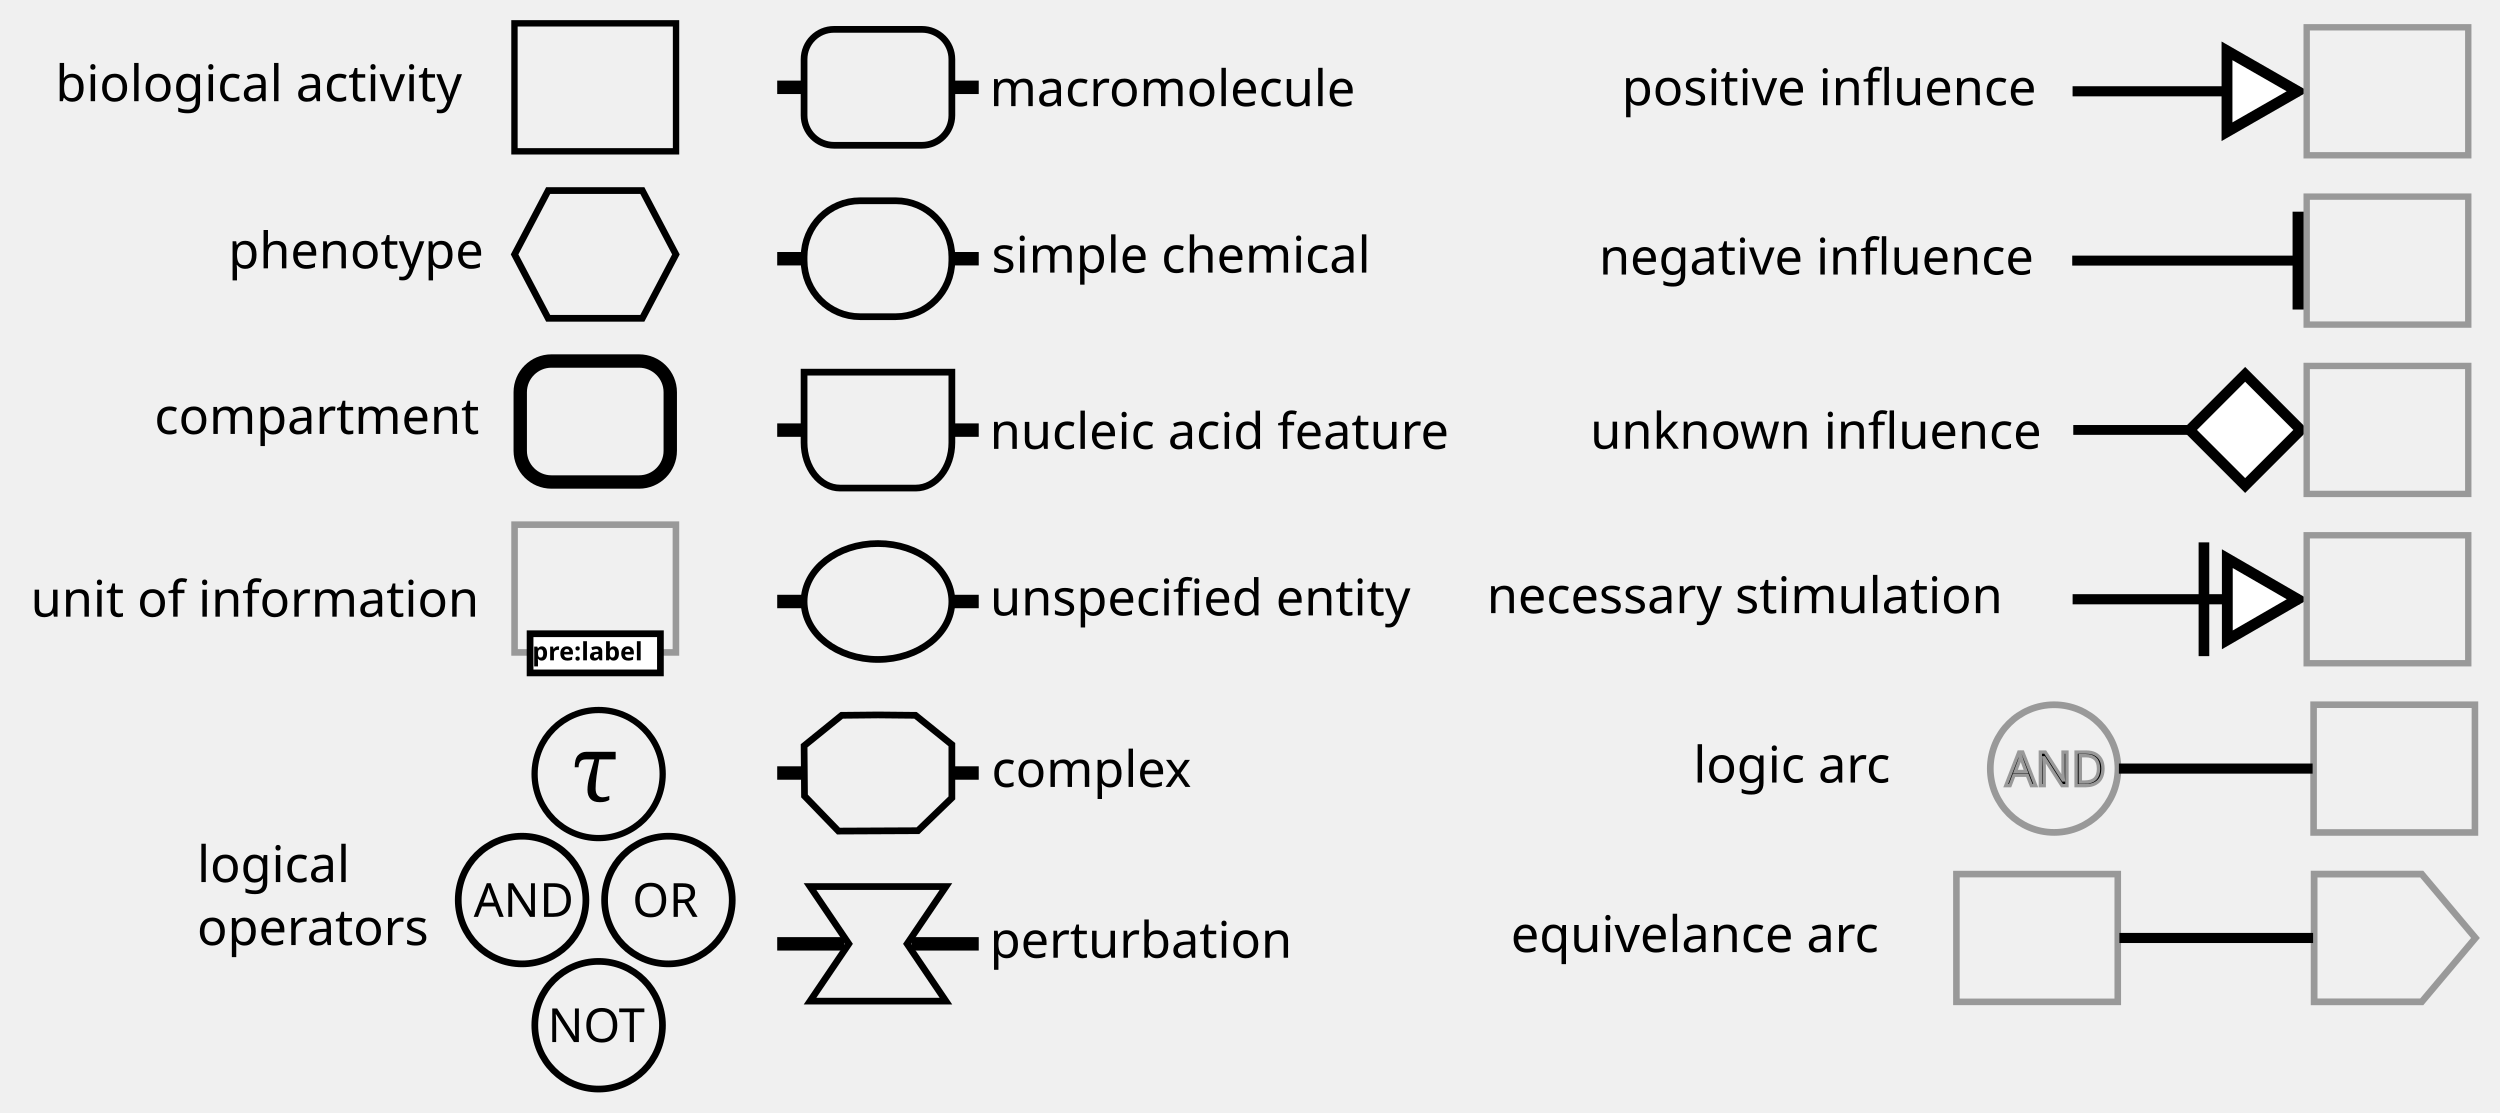
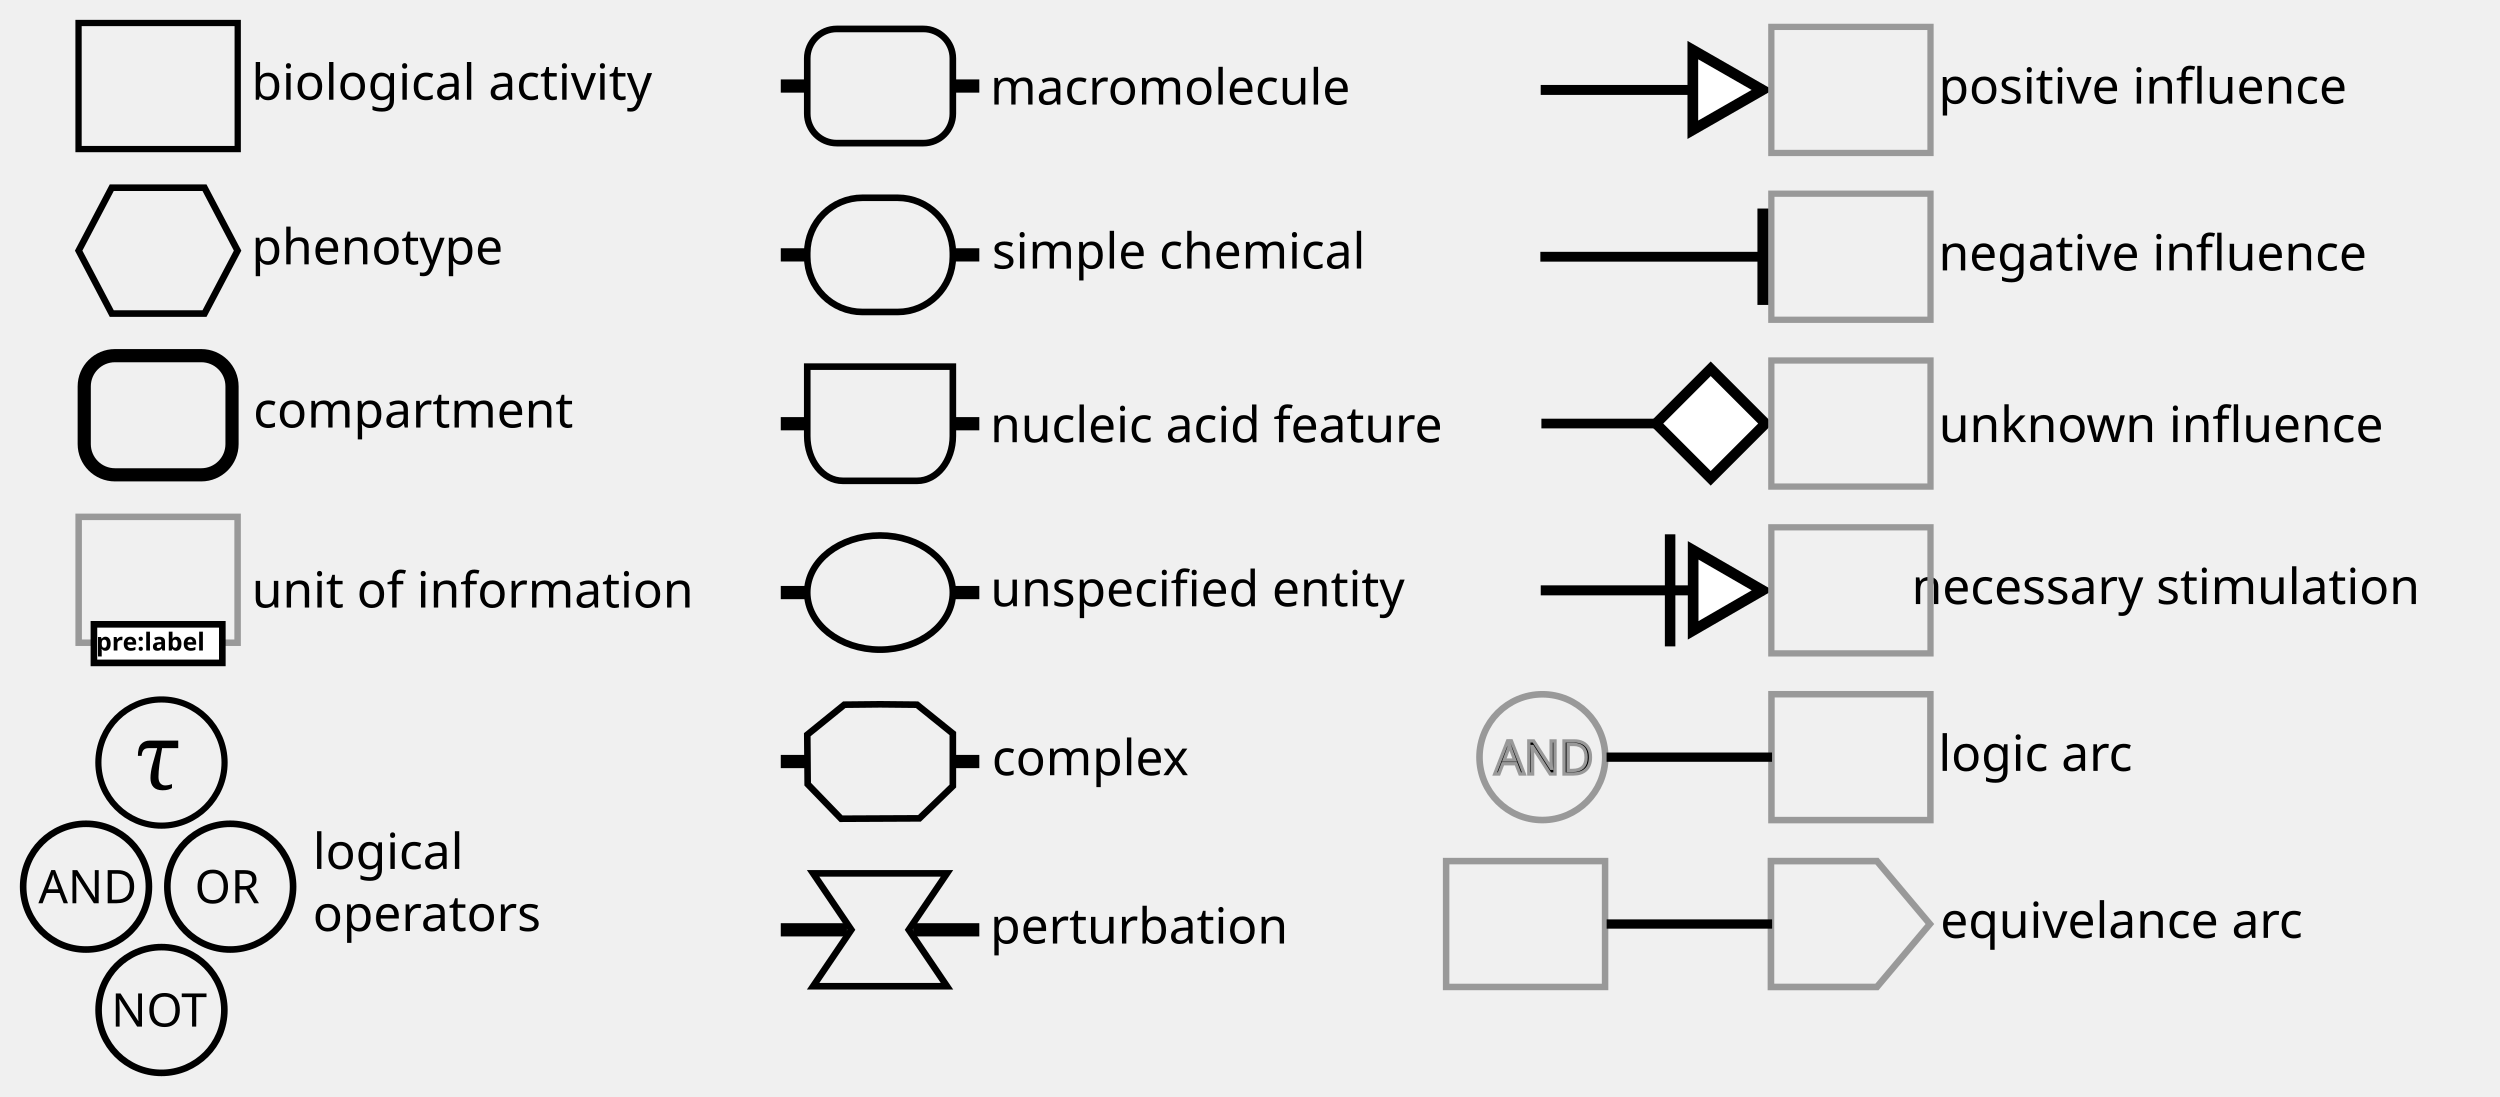
- <svg xmlns="http://www.w3.org/2000/svg" width="744.302" height="331.237" id="svg2" version="1.1">
+ <svg xmlns="http://www.w3.org/2000/svg" width="755.533" height="331.237" id="svg2" version="1.1">
  <defs id="defs4">
    <marker orient="auto" refY="0" refX="0" id="DotL" style="overflow:visible">
      <path id="path4034" d="m -2.5,-1 c 0,2.76 -2.24,5 -5,5 -2.76,0 -5,-2.24 -5,-5 0,-2.76 2.24,-5 5,-5 2.76,0 5,2.24 5,5 z" style="fill-rule:evenodd;stroke:#000000;stroke-width:1pt" transform="matrix(0.8,0,0,0.8,5.92,0.8)" />
    </marker>
    <marker orient="auto" refY="0" refX="0" id="Arrow1Sstart" style="overflow:visible">
      <path id="path3985" d="M 0,0 5,-5 -12.5,0 5,5 0,0 Z" style="fill-rule:evenodd;stroke:#000000;stroke-width:1pt" transform="matrix(0.2,0,0,0.2,1.2,0)" />
    </marker>
    <marker orient="auto" refY="0" refX="0" id="EmptyTriangleOutL" style="overflow:visible">
      <path id="path4133" d="m 5.77,0 -8.65,5 0,-10 8.65,5 z" style="fill:#ffffff;fill-rule:evenodd;stroke:#000000;stroke-width:1pt" transform="matrix(0.8,0,0,0.8,-4.8,0)" />
    </marker>
    <marker orient="auto" refY="0" refX="0" id="TriangleOutL" style="overflow:visible">
      <path id="path4115" d="m 5.77,0 -8.65,5 0,-10 8.65,5 z" style="fill-rule:evenodd;stroke:#000000;stroke-width:1pt" transform="scale(0.8,0.8)" />
    </marker>
    <marker orient="auto" refY="0" refX="0" id="EmptyDiamondL" style="overflow:visible">
      <path id="path4079" d="M 0,-7.071 -7.071,0 0,7.071 7.071,0 0,-7.071 Z" style="fill:#ffffff;fill-rule:evenodd;stroke:#000000;stroke-width:1pt" transform="scale(0.8,0.8)" />
    </marker>
    <marker orient="auto" refY="0" refX="0" id="EmptyDiamondL-1" style="overflow:visible">
      <path id="path4079-7" d="M 0,-7.071 -7.071,0 0,7.071 7.071,0 0,-7.071 Z" style="fill:#ffffff;fill-rule:evenodd;stroke:#000000;stroke-width:1pt" transform="scale(0.8,0.8)" />
    </marker>
    <marker orient="auto" refY="0" refX="0" id="EmptyDiamondL-0" style="overflow:visible">
      <path id="path4079-6" d="M 0,-7.071 -7.071,0 0,7.071 7.071,0 0,-7.071 Z" style="fill:#ffffff;fill-rule:evenodd;stroke:#000000;stroke-width:1pt" transform="scale(0.8,0.8)" />
    </marker>
    <marker orient="auto" refY="0" refX="0" id="TriangleOutL-8" style="overflow:visible">
      <path id="path4115-9" d="m 5.77,0 -8.65,5 0,-10 8.65,5 z" style="fill-rule:evenodd;stroke:#000000;stroke-width:1pt" transform="scale(0.8,0.8)" />
    </marker>
    <marker orient="auto" refY="0" refX="0" id="EmptyTriangleOutL-4" style="overflow:visible">
      <path id="path4133-1" d="m 5.77,0 -8.65,5 0,-10 8.65,5 z" style="fill:#ffffff;fill-rule:evenodd;stroke:#000000;stroke-width:1pt" transform="matrix(0.8,0,0,0.8,-4.8,0)" />
    </marker>
    <marker orient="auto" refY="0" refX="0" id="EmptyTriangleOutL-2" style="overflow:visible">
      <path id="path4133-7" d="m 5.77,0 -8.65,5 0,-10 8.65,5 z" style="fill:#ffffff;fill-rule:evenodd;stroke:#000000;stroke-width:1pt" transform="matrix(0.8,0,0,0.8,-4.8,0)" />
    </marker>
    <marker orient="auto" refY="0" refX="0" id="TriangleOutL-1" style="overflow:visible">
      <path id="path4115-2" d="m 5.77,0 -8.65,5 0,-10 8.65,5 z" style="fill-rule:evenodd;stroke:#000000;stroke-width:1pt" transform="scale(0.8,0.8)" />
    </marker>
    <marker orient="auto" refY="0" refX="0" id="EmptyTriangleOutL-8" style="overflow:visible">
      <path id="path4133-4" d="m 5.77,0 -8.65,5 0,-10 8.65,5 z" style="fill:#ffffff;fill-rule:evenodd;stroke:#000000;stroke-width:1pt" transform="matrix(0.8,0,0,0.8,-4.8,0)" />
    </marker>
    <marker orient="auto" refY="0" refX="0" id="EmptyDiamondL-2" style="overflow:visible">
      <path id="path4079-64" d="M 0,-7.071 -7.071,0 0,7.071 7.071,0 0,-7.071 Z" style="fill:#ffffff;fill-rule:evenodd;stroke:#000000;stroke-width:1pt" transform="scale(0.8,0.8)" />
    </marker>
    <marker orient="auto" refY="0" refX="0" id="marker4217" style="overflow:visible">
      <path id="path4219" d="m 5.77,0 -8.65,5 0,-10 8.65,5 z" style="fill:#ffffff;fill-rule:evenodd;stroke:#000000;stroke-width:1pt" transform="matrix(0.8,0,0,0.8,-4.8,0)" />
    </marker>
    <marker orient="auto" refY="0" refX="0" id="EmptyTriangleOutL-8-5" style="overflow:visible">
      <path id="path4133-4-6" d="m 5.77,0 -8.65,5 0,-10 8.65,5 z" style="fill:#ffffff;fill-rule:evenodd;stroke:#000000;stroke-width:1pt" transform="matrix(0.8,0,0,0.8,-4.8,0)" />
    </marker>
    <marker orient="auto" refY="0" refX="0" id="EmptyDiamondL-2-9" style="overflow:visible">
      <path id="path4079-64-8" d="M 0,-7.071 -7.071,0 0,7.071 7.071,0 0,-7.071 Z" style="fill:#ffffff;fill-rule:evenodd;stroke:#000000;stroke-width:1pt" transform="scale(0.8,0.8)" />
    </marker>
  </defs>
-   <g id="layer1" transform="translate(16.91734,-115.144)">
+   <g id="layer1" transform="translate(21.4888,-115.144)">
    <text xml:space="preserve" style="font-style:normal;font-weight:normal;font-size:12.5px;line-height:125%;font-family:sans-serif;letter-spacing:0px;word-spacing:0px;fill:#000000;fill-opacity:1;stroke:none;stroke-width:1px;stroke-linecap:butt;stroke-linejoin:miter;stroke-opacity:1" x="281.429" y="336.648" id="text5854">
      <tspan id="tspan5856" x="281.429" y="336.648" />
    </text>
    <text xml:space="preserve" style="font-style:normal;font-weight:normal;font-size:15px;line-height:125%;font-family:sans-serif;letter-spacing:0px;word-spacing:0px;fill:#000000;fill-opacity:1;stroke:none;stroke-width:1px;stroke-linecap:butt;stroke-linejoin:miter;stroke-opacity:1" x="187.143" y="363.076" id="text6007">
      <tspan id="tspan6009" x="187.143" y="363.076" />
    </text>
-     <rect style="fill:none;stroke:#000000;stroke-width:3.982;stroke-miterlimit:4;stroke-dasharray:none;stroke-dashoffset:0;stroke-opacity:1" id="rect2985-31" width="44.665" height="36.018" x="137.968" y="222.627" ry="9.295" />
-     <text xml:space="preserve" style="font-style:normal;font-weight:normal;font-size:15px;line-height:125%;font-family:sans-serif;letter-spacing:0px;word-spacing:0px;fill:#000000;fill-opacity:1;stroke:none;stroke-width:1px;stroke-linecap:butt;stroke-linejoin:miter;stroke-opacity:1" x="29.051" y="244.342" id="text6011">
-       <tspan id="tspan6013" x="29.051" y="244.342">compartment</tspan>
-       <tspan x="29.051" y="263.092" id="tspan6015" />
-       <tspan x="29.051" y="281.842" id="tspan6037" />
-     </text>
-     <path style="fill:none;stroke:#000000;stroke-width:2;stroke-miterlimit:4;stroke-dashoffset:0;stroke-opacity:1" d="m 146.285,171.874 28.031,0 10,19.015 -10,19.015 -28.031,0 -10,-19.015 z" id="rect2985-3" />
-     <text xml:space="preserve" style="font-style:normal;font-weight:normal;font-size:15px;line-height:125%;font-family:sans-serif;letter-spacing:0px;word-spacing:0px;fill:#000000;fill-opacity:1;stroke:none;stroke-width:1px;stroke-linecap:butt;stroke-linejoin:miter;stroke-opacity:1" x="51.046" y="195.028" id="text6373">
-       <tspan id="tspan6375" x="51.046" y="195.028">phenotype</tspan>
-       <tspan x="51.046" y="213.778" id="tspan6377" />
-       <tspan x="51.046" y="232.528" id="tspan6395" />
-     </text>
-     <g id="g4487">
+     <rect style="fill:none;stroke:#000000;stroke-width:3.982;stroke-miterlimit:4;stroke-dasharray:none;stroke-dashoffset:0;stroke-opacity:1" id="rect2985-31" width="44.665" height="36.018" x="3.968" y="222.627" ry="9.295" />
+     <text xml:space="preserve" style="font-style:normal;font-weight:normal;font-size:15px;line-height:125%;font-family:sans-serif;letter-spacing:0px;word-spacing:0px;fill:#000000;fill-opacity:1;stroke:none;stroke-width:1px;stroke-linecap:butt;stroke-linejoin:miter;stroke-opacity:1" x="55.051" y="244.342" id="text6011">
+       <tspan id="tspan6013" x="55.051" y="244.342">compartment</tspan>
+       <tspan x="55.051" y="263.092" id="tspan6015" />
+       <tspan x="55.051" y="281.842" id="tspan6037" />
+     </text>
+     <path style="fill:none;stroke:#000000;stroke-width:2;stroke-miterlimit:4;stroke-dashoffset:0;stroke-opacity:1" d="m 12.285,171.874 28.031,0 10,19.015 -10,19.015 -28.031,0 -10,-19.015 z" id="rect2985-3" />
+     <text xml:space="preserve" style="font-style:normal;font-weight:normal;font-size:15px;line-height:125%;font-family:sans-serif;letter-spacing:0px;word-spacing:0px;fill:#000000;fill-opacity:1;stroke:none;stroke-width:1px;stroke-linecap:butt;stroke-linejoin:miter;stroke-opacity:1" x="54.517" y="195.028" id="text6373">
+       <tspan id="tspan6375" x="54.517" y="195.028">phenotype</tspan>
+       <tspan x="54.517" y="213.778" id="tspan6377" />
+       <tspan x="54.517" y="232.528" id="tspan6395" />
+     </text>
+     <g id="g4487" transform="translate(-134,0)">
      <rect ry="0" y="271.346" x="136.28" height="38.039" width="48.039" id="rect2985-06" style="fill:none;stroke:#999999;stroke-width:1.961;stroke-miterlimit:4;stroke-dasharray:none;stroke-dashoffset:0;stroke-opacity:1" />
      <rect ry="0" y="303.82" x="140.897" height="11.663" width="38.805" id="rect5852" style="fill:#ffffff;stroke:#000000;stroke-width:2;stroke-miterlimit:4;stroke-dasharray:none" />
    </g>
-     <text xml:space="preserve" style="font-style:normal;font-weight:normal;font-size:15px;line-height:125%;font-family:sans-serif;letter-spacing:0px;word-spacing:0px;fill:#000000;fill-opacity:1;stroke:none;stroke-width:1px;stroke-linecap:butt;stroke-linejoin:miter;stroke-opacity:1" x="141.549" y="311.746" id="text5858">
-       <tspan id="tspan5860" x="141.549" y="311.746" style="font-style:normal;font-variant:normal;font-weight:bold;font-stretch:normal;font-size:7.5px;font-family:sans-serif;-inkscape-font-specification:'sans-serif Bold'">pre:label</tspan>
-     </text>
-     <text xml:space="preserve" style="font-style:normal;font-weight:normal;font-size:15px;line-height:125%;font-family:sans-serif;letter-spacing:0px;word-spacing:0px;fill:#000000;fill-opacity:1;stroke:none;stroke-width:1px;stroke-linecap:butt;stroke-linejoin:miter;stroke-opacity:1" x="-7.789" y="298.737" id="text6535">
-       <tspan id="tspan6537" x="-7.789" y="298.737">unit of information</tspan>
-       <tspan x="-7.789" y="317.487" id="tspan6539" />
-       <tspan x="-7.789" y="336.237" id="tspan6541" />
-     </text>
-     <g id="g4814" transform="translate(512.2895,-157.7817)">
-       <rect ry="0" y="533.159" x="53.258" height="38.039" width="48.039" id="rect2985-88" style="fill:none;stroke:#999999;stroke-width:1.961;stroke-miterlimit:4;stroke-dasharray:none;stroke-dashoffset:0;stroke-opacity:1" />
-       <path id="rect2985-87-9" d="m 159.757,533.164 32.031,0 16,19.015 -16,19.015 -32.031,0 z" style="fill:none;stroke:#999999;stroke-width:2;stroke-miterlimit:4;stroke-dashoffset:0;stroke-opacity:1" />
-       <path id="path3787-4-17" d="m 101.775,552.179 57.675,0" style="fill:none;stroke:#000000;stroke-width:3.01;stroke-linecap:butt;stroke-linejoin:miter;stroke-miterlimit:4;stroke-dasharray:none;stroke-opacity:1;marker-start:none;marker-end:none" />
-       <text id="text4425" y="556.368" x="-79.392" style="font-style:normal;font-weight:normal;font-size:15px;line-height:125%;font-family:sans-serif;letter-spacing:0px;word-spacing:0px;fill:#000000;fill-opacity:1;stroke:none;stroke-width:1px;stroke-linecap:butt;stroke-linejoin:miter;stroke-opacity:1" xml:space="preserve">
-         <tspan y="556.368" x="-79.392" id="tspan4427">equivelance arc</tspan>
-       </text>
-     </g>
-     <g id="g4805" transform="translate(523.259,-150.6322)">
-       <ellipse id="path3815-1-6" style="fill:none;stroke:#999999;stroke-width:2;stroke-miterlimit:4;stroke-dasharray:none;stroke-dashoffset:0;stroke-opacity:1" cx="71.379" cy="494.6" rx="19.003" ry="19.003" />
-       <text id="text3817-6-8" y="499.69" x="56.973" style="font-style:normal;font-weight:normal;font-size:14px;line-height:125%;font-family:Sans;letter-spacing:0px;word-spacing:0px;fill:#000000;fill-opacity:1;stroke:#999999" xml:space="preserve">
-         <tspan y="499.69" x="56.973" id="tspan3819-3-6">AND</tspan>
-       </text>
-       <rect ry="0" y="475.581" x="148.626" height="38.039" width="48.039" id="rect2985-1" style="fill:none;stroke:#999999;stroke-width:1.961;stroke-miterlimit:4;stroke-dasharray:none;stroke-dashoffset:0;stroke-opacity:1" />
-       <path id="path3787-4-1" d="m 90.663,494.6 57.675,0" style="fill:none;stroke:#000000;stroke-width:3.01;stroke-linecap:butt;stroke-linejoin:miter;stroke-miterlimit:4;stroke-dasharray:none;stroke-opacity:1;marker-start:none;marker-end:none" />
-       <text id="text4429" y="498.749" x="-36.041" style="font-style:normal;font-weight:normal;font-size:15px;line-height:125%;font-family:sans-serif;letter-spacing:0px;word-spacing:0px;fill:#000000;fill-opacity:1;stroke:none;stroke-width:1px;stroke-linecap:butt;stroke-linejoin:miter;stroke-opacity:1" xml:space="preserve">
-         <tspan y="498.749" x="-36.041" id="tspan4431">logic arc</tspan>
-       </text>
-     </g>
+     <text xml:space="preserve" style="font-style:normal;font-weight:normal;font-size:15px;line-height:125%;font-family:sans-serif;letter-spacing:0px;word-spacing:0px;fill:#000000;fill-opacity:1;stroke:none;stroke-width:1px;stroke-linecap:butt;stroke-linejoin:miter;stroke-opacity:1" x="7.55" y="311.746" id="text5858">
+       <tspan id="tspan5860" x="7.55" y="311.746" style="font-style:normal;font-variant:normal;font-weight:bold;font-stretch:normal;font-size:7.5px;font-family:sans-serif;-inkscape-font-specification:'sans-serif Bold'">pre:label</tspan>
+     </text>
+     <text xml:space="preserve" style="font-style:normal;font-weight:normal;font-size:15px;line-height:125%;font-family:sans-serif;letter-spacing:0px;word-spacing:0px;fill:#000000;fill-opacity:1;stroke:none;stroke-width:1px;stroke-linecap:butt;stroke-linejoin:miter;stroke-opacity:1" x="54.605" y="298.737" id="text6535">
+       <tspan id="tspan6537" x="54.605" y="298.737">unit of information</tspan>
+       <tspan x="54.605" y="317.487" id="tspan6539" />
+       <tspan x="54.605" y="336.237" id="tspan6541" />
+     </text>
+     <rect style="fill:none;stroke:#999999;stroke-width:1.961;stroke-miterlimit:4;stroke-dasharray:none;stroke-dashoffset:0;stroke-opacity:1" id="rect2985-88" width="48.039" height="38.039" x="415.548" y="375.378" ry="0" />
+     <path style="fill:none;stroke:#999999;stroke-width:2;stroke-miterlimit:4;stroke-dashoffset:0;stroke-opacity:1" d="m 513.715,375.382 32.031,0 16,19.015 -16,19.015 -32.031,0 z" id="rect2985-87-9" />
+     <path style="fill:none;stroke:#000000;stroke-width:2.803;stroke-linecap:butt;stroke-linejoin:miter;stroke-miterlimit:4;stroke-dasharray:none;stroke-opacity:1;marker-start:none;marker-end:none" d="m 464.064,394.397 50,0" id="path3787-4-17" />
+     <text xml:space="preserve" style="font-style:normal;font-weight:normal;font-size:15px;line-height:125%;font-family:sans-serif;letter-spacing:0px;word-spacing:0px;fill:#000000;fill-opacity:1;stroke:none;stroke-width:1px;stroke-linecap:butt;stroke-linejoin:miter;stroke-opacity:1" x="564.897" y="398.587" id="text4425">
+       <tspan id="tspan4427" x="564.897" y="398.587">equivelance arc</tspan>
+     </text>
+     <ellipse ry="19.003" rx="19.003" cy="343.968" cx="444.638" style="fill:none;stroke:#999999;stroke-width:2;stroke-miterlimit:4;stroke-dasharray:none;stroke-dashoffset:0;stroke-opacity:1" id="path3815-1-6" />
+     <text xml:space="preserve" style="font-style:normal;font-weight:normal;font-size:14px;line-height:125%;font-family:Sans;letter-spacing:0px;word-spacing:0px;fill:#000000;fill-opacity:1;stroke:#999999" x="430.232" y="349.057" id="text3817-6-8">
+       <tspan id="tspan3819-3-6" x="430.232" y="349.057">AND</tspan>
+     </text>
+     <rect style="fill:none;stroke:#999999;stroke-width:1.961;stroke-miterlimit:4;stroke-dasharray:none;stroke-dashoffset:0;stroke-opacity:1" id="rect2985-1" width="48.039" height="38.039" x="513.864" y="324.948" ry="0" />
+     <text xml:space="preserve" style="font-style:normal;font-weight:normal;font-size:15px;line-height:125%;font-family:sans-serif;letter-spacing:0px;word-spacing:0px;fill:#000000;fill-opacity:1;stroke:none;stroke-width:1px;stroke-linecap:butt;stroke-linejoin:miter;stroke-opacity:1" x="564.311" y="348.117" id="text4429">
+       <tspan id="tspan4431" x="564.311" y="348.117">logic arc</tspan>
+     </text>
    <text xml:space="preserve" style="font-style:normal;font-weight:normal;font-size:12.5px;line-height:125%;font-family:sans-serif;letter-spacing:0px;word-spacing:0px;fill:#000000;fill-opacity:1;stroke:none;stroke-width:1px;stroke-linecap:butt;stroke-linejoin:miter;stroke-opacity:1" x="3.588" y="181.815" id="text5854-8">
      <tspan id="tspan5856-3" x="3.588" y="181.815" />
    </text>
    <text xml:space="preserve" style="font-style:normal;font-weight:normal;font-size:15px;line-height:125%;font-family:sans-serif;letter-spacing:0px;word-spacing:0px;fill:#000000;fill-opacity:1;stroke:none;stroke-width:1px;stroke-linecap:butt;stroke-linejoin:miter;stroke-opacity:1" x="-90.697" y="208.243" id="text6007-2">
      <tspan id="tspan6009-9" x="-90.697" y="208.243" />
    </text>
-     <text xml:space="preserve" style="font-style:normal;font-weight:normal;font-size:15px;line-height:125%;font-family:sans-serif;letter-spacing:0px;word-spacing:0px;fill:#000000;fill-opacity:1;stroke:none;stroke-width:1px;stroke-linecap:butt;stroke-linejoin:miter;stroke-opacity:1" x="-0.429" y="145.282" id="text5915">
-       <tspan id="tspan5917" x="-0.429" y="145.282">biological activity</tspan>
-       <tspan x="-0.429" y="164.032" id="tspan5919" />
-       <tspan x="-0.429" y="182.782" id="tspan5945" />
-       <tspan x="-0.429" y="201.532" id="tspan5927" />
-       <tspan x="-0.429" y="220.282" id="tspan5929" />
-     </text>
-     <rect style="opacity:1;fill:none;fill-opacity:1;stroke:#000000;stroke-width:1.896;stroke-miterlimit:4;stroke-dasharray:none;stroke-opacity:1" id="rect4237" width="48.104" height="38.104" x="136.248" y="122.092" />
+     <text xml:space="preserve" style="font-style:normal;font-weight:normal;font-size:15px;line-height:125%;font-family:sans-serif;letter-spacing:0px;word-spacing:0px;fill:#000000;fill-opacity:1;stroke:none;stroke-width:1px;stroke-linecap:butt;stroke-linejoin:miter;stroke-opacity:1" x="54.517" y="145.282" id="text5915">
+       <tspan id="tspan5917" x="54.517" y="145.282">biological activity</tspan>
+       <tspan x="54.517" y="164.032" id="tspan5919" />
+       <tspan x="54.517" y="182.782" id="tspan5945" />
+       <tspan x="54.517" y="201.532" id="tspan5927" />
+       <tspan x="54.517" y="220.282" id="tspan5929" />
+     </text>
+     <rect style="opacity:1;fill:none;fill-opacity:1;stroke:#000000;stroke-width:1.896;stroke-miterlimit:4;stroke-dasharray:none;stroke-opacity:1" id="rect4237" width="48.104" height="38.104" x="2.248" y="122.092" />
    <text xml:space="preserve" style="font-style:normal;font-weight:normal;font-size:12.5px;line-height:125%;font-family:sans-serif;letter-spacing:0px;word-spacing:0px;fill:#000000;fill-opacity:1;stroke:none;stroke-width:1px;stroke-linecap:butt;stroke-linejoin:miter;stroke-opacity:1" x="269" y="56.111" id="text5854-4">
      <tspan id="tspan5856-9" x="269" y="56.111" />
    </text>
    <text xml:space="preserve" style="font-style:normal;font-weight:normal;font-size:15px;line-height:125%;font-family:sans-serif;letter-spacing:0px;word-spacing:0px;fill:#000000;fill-opacity:1;stroke:none;stroke-width:1px;stroke-linecap:butt;stroke-linejoin:miter;stroke-opacity:1" x="174.714" y="82.54" id="text6007-1">
      <tspan id="tspan6009-4" x="174.714" y="82.54" />
    </text>
-     <text xml:space="preserve" style="font-style:normal;font-weight:normal;font-size:15px;line-height:125%;font-family:sans-serif;letter-spacing:0px;word-spacing:0px;fill:#000000;fill-opacity:1;stroke:none;stroke-width:1px;stroke-linecap:butt;stroke-linejoin:miter;stroke-opacity:1" x="41.755" y="377.752" id="text6535-2">
-       <tspan x="41.755" y="377.752" id="tspan6877">logical</tspan>
-       <tspan x="41.755" y="396.502" id="tspan4762">operators</tspan>
-       <tspan x="41.755" y="415.252" id="tspan6539-4" />
-       <tspan x="41.755" y="434.002" id="tspan6541-1" />
-     </text>
-     <g id="g4491">
+     <text xml:space="preserve" style="font-style:normal;font-weight:normal;font-size:15px;line-height:125%;font-family:sans-serif;letter-spacing:0px;word-spacing:0px;fill:#000000;fill-opacity:1;stroke:none;stroke-width:1px;stroke-linecap:butt;stroke-linejoin:miter;stroke-opacity:1" x="73.051" y="377.752" id="text6535-2">
+       <tspan x="73.051" y="377.752" id="tspan6877">logical</tspan>
+       <tspan x="73.051" y="396.502" id="tspan4762">operators</tspan>
+       <tspan x="73.051" y="415.252" id="tspan6539-4" />
+       <tspan x="73.051" y="434.002" id="tspan6541-1" />
+     </text>
+     <g id="g4491" transform="translate(-134,0)">
      <g transform="translate(122.961,-26.00001)" id="g4477">
        <ellipse ry="19.003" rx="19.003" cy="409.104" cx="59.125" style="fill:none;stroke:#000000;stroke-width:2;stroke-miterlimit:4;stroke-dasharray:none;stroke-dashoffset:0;stroke-opacity:1" id="path3815" />
        <text xml:space="preserve" style="font-style:normal;font-weight:normal;font-size:14px;line-height:125%;font-family:Sans;letter-spacing:0px;word-spacing:0px;fill:#000000;fill-opacity:1;stroke:none" x="48.379" y="414.118" id="text3817">
          <tspan id="tspan3819" x="48.379" y="414.118">OR</tspan>
        </text>
      </g>
      <g transform="translate(122.961,-26.00001)" id="g4472">
        <ellipse ry="19.003" rx="19.003" cy="409.104" cx="15.553" style="fill:none;stroke:#000000;stroke-width:2;stroke-miterlimit:4;stroke-dasharray:none;stroke-dashoffset:0;stroke-opacity:1" id="path3815-1" />
        <text xml:space="preserve" style="font-style:normal;font-weight:normal;font-size:14px;line-height:125%;font-family:Sans;letter-spacing:0px;word-spacing:0px;fill:#000000;fill-opacity:1;stroke:none" x="1.147" y="414.115" id="text3817-6">
          <tspan id="tspan3819-3" x="1.147" y="414.115">AND</tspan>
        </text>
      </g>
      <g transform="translate(123.9712,-26.00001)" id="g4467">
        <ellipse ry="19.003" rx="19.003" cy="446.378" cx="37.339" style="fill:none;stroke:#000000;stroke-width:2;stroke-miterlimit:4;stroke-dasharray:none;stroke-dashoffset:0;stroke-opacity:1" id="path3815-7" />
        <text xml:space="preserve" style="font-style:normal;font-weight:normal;font-size:14px;line-height:125%;font-family:Sans;letter-spacing:0px;word-spacing:0px;fill:#000000;fill-opacity:1;stroke:none" x="22.17" y="451.392" id="text3817-61">
          <tspan id="tspan3819-7" x="22.17" y="451.392">NOT</tspan>
        </text>
      </g>
      <g transform="translate(122.961,-26.00001)" id="g4482">
        <text xml:space="preserve" style="font-style:normal;font-variant:normal;font-weight:bold;font-stretch:normal;font-size:16.25px;line-height:0%;font-family:Arial;-inkscape-font-specification:'Arial Bold';letter-spacing:0px;word-spacing:0px;fill:#000000;fill-opacity:1;stroke:none" x="30.352" y="379.693" id="text3817-6-1">
          <tspan id="tspan3819-3-0" x="30.352" y="379.693" style="font-style:normal;font-variant:normal;font-weight:normal;font-stretch:normal;font-size:27.5px;line-height:0%;font-family:Cambria;-inkscape-font-specification:Cambria;letter-spacing:-1.2px">τ</tspan>
        </text>
        <ellipse ry="19.068" rx="19.068" cy="371.596" cx="38.349" style="fill:none;stroke:#000000;stroke-width:1.865;stroke-miterlimit:4;stroke-dasharray:none;stroke-dashoffset:0;stroke-opacity:1" id="path3815-1-1" />
      </g>
    </g>
-     <g id="g4764" transform="matrix(1.008019,0,0,1,-53.68869,-10.17144)">
+     <g id="g4764" transform="matrix(1.008019,0,0,1,-209.6887,-10.17144)">
      <path id="path3787-1-8" d="m 648.621,152.494 66.99,0" style="fill:none;stroke:#000000;stroke-width:3.01;stroke-linecap:butt;stroke-linejoin:miter;stroke-miterlimit:4;stroke-dasharray:none;stroke-opacity:1;marker-start:none;marker-end:url(#EmptyTriangleOutL-8)" />
    </g>
-     <text xml:space="preserve" style="font-style:normal;font-weight:normal;font-size:15px;line-height:125%;font-family:sans-serif;letter-spacing:0px;word-spacing:0px;fill:#000000;fill-opacity:1;stroke:none;stroke-width:1px;stroke-linecap:butt;stroke-linejoin:miter;stroke-opacity:1" x="465.924" y="146.46" id="text4409">
-       <tspan id="tspan4411" x="465.924" y="146.46">positive influence</tspan>
-     </text>
-     <rect style="opacity:1;fill:none;fill-opacity:1;stroke:#999999;stroke-width:1.896;stroke-miterlimit:4;stroke-dasharray:none;stroke-opacity:1" id="rect4237-4" width="48.104" height="38.104" x="669.832" y="123.27" />
-     <g id="g4447" transform="matrix(1.102339,0,0,1,-67.96723,0)">
+     <text xml:space="preserve" style="font-style:normal;font-weight:normal;font-size:15px;line-height:125%;font-family:sans-serif;letter-spacing:0px;word-spacing:0px;fill:#000000;fill-opacity:1;stroke:none;stroke-width:1px;stroke-linecap:butt;stroke-linejoin:miter;stroke-opacity:1" x="564.362" y="146.46" id="text4409">
+       <tspan id="tspan4411" x="564.362" y="146.46">positive influence</tspan>
+     </text>
+     <rect style="opacity:1;fill:none;fill-opacity:1;stroke:#999999;stroke-width:1.896;stroke-miterlimit:4;stroke-dasharray:none;stroke-opacity:1" id="rect4237-4" width="48.104" height="38.104" x="513.832" y="123.27" />
+     <g id="g4447" transform="matrix(1.102339,0,0,1,-223.9672,0)">
      <path id="path3787-4-8" d="m 665.895,192.733 -59.917,0" style="fill:none;stroke:#000000;stroke-width:2.967;stroke-linecap:butt;stroke-linejoin:miter;stroke-miterlimit:4;stroke-dasharray:none;stroke-opacity:1;marker-start:none;marker-end:none" />
      <path id="path3787-4-8-1" d="m 667.534,178.168 0,29.13" style="fill:none;stroke:#000000;stroke-width:4.086;stroke-linecap:butt;stroke-linejoin:miter;stroke-miterlimit:4;stroke-dasharray:none;stroke-opacity:1;marker-start:none;marker-end:none" />
    </g>
-     <text xml:space="preserve" style="font-style:normal;font-weight:normal;font-size:15px;line-height:125%;font-family:sans-serif;letter-spacing:0px;word-spacing:0px;fill:#000000;fill-opacity:1;stroke:none;stroke-width:1px;stroke-linecap:butt;stroke-linejoin:miter;stroke-opacity:1" x="459.128" y="196.871" id="text4409-9">
-       <tspan id="tspan4411-6" x="459.128" y="196.871">negative influence</tspan>
-     </text>
-     <rect style="opacity:1;fill:none;fill-opacity:1;stroke:#999999;stroke-width:1.896;stroke-miterlimit:4;stroke-dasharray:none;stroke-opacity:1" id="rect4237-4-6" width="48.104" height="38.104" x="669.832" y="173.681" />
-     <path style="fill:none;stroke:#000000;stroke-width:2.926;stroke-linecap:butt;stroke-linejoin:miter;stroke-miterlimit:4;stroke-dasharray:none;stroke-opacity:1;marker-start:none;marker-end:url(#EmptyDiamondL-2-9)" d="m 600.341,243.144 51.169,0" id="path3787-9" />
-     <text xml:space="preserve" style="font-style:normal;font-weight:normal;font-size:15px;line-height:125%;font-family:sans-serif;letter-spacing:0px;word-spacing:0px;fill:#000000;fill-opacity:1;stroke:none;stroke-width:1px;stroke-linecap:butt;stroke-linejoin:miter;stroke-opacity:1" x="456.52" y="248.736" id="text4409-9-6">
-       <tspan x="456.52" y="248.736" id="tspan4408">unknown influence</tspan>
-     </text>
-     <rect style="opacity:1;fill:none;fill-opacity:1;stroke:#999999;stroke-width:1.896;stroke-miterlimit:4;stroke-dasharray:none;stroke-opacity:1" id="rect4237-4-6-4" width="48.104" height="38.104" x="669.832" y="224.091" />
-     <path style="fill:none;stroke:#000000;stroke-width:3.022;stroke-linecap:butt;stroke-linejoin:miter;stroke-miterlimit:4;stroke-dasharray:none;stroke-opacity:1;marker-start:none;marker-end:url(#EmptyTriangleOutL-8)" d="m 600.144,293.554 67.527,0" id="path3787-1-8-2" />
-     <path style="fill:none;stroke:#000000;stroke-width:3.17;stroke-linecap:butt;stroke-linejoin:miter;stroke-miterlimit:4;stroke-dasharray:none;stroke-opacity:1;marker-start:none;marker-end:none" d="m 639.242,276.619 0,33.87" id="path3787-4-8-1-7" />
-     <text xml:space="preserve" style="font-style:normal;font-weight:normal;font-size:15px;line-height:125%;font-family:sans-serif;letter-spacing:0px;word-spacing:0px;fill:#000000;fill-opacity:1;stroke:none;stroke-width:1px;stroke-linecap:butt;stroke-linejoin:miter;stroke-opacity:1" x="598.837" y="297.692" id="text4413">
-       <tspan x="598.837" y="297.692" id="tspan4433" style="text-align:end;text-anchor:end">necessary stimulation</tspan>
-     </text>
-     <rect style="opacity:1;fill:none;fill-opacity:1;stroke:#999999;stroke-width:1.896;stroke-miterlimit:4;stroke-dasharray:none;stroke-opacity:1" id="rect4237-4-6-4-6" width="48.104" height="38.104" x="669.832" y="274.502" />
+     <text xml:space="preserve" style="font-style:normal;font-weight:normal;font-size:15px;line-height:125%;font-family:sans-serif;letter-spacing:0px;word-spacing:0px;fill:#000000;fill-opacity:1;stroke:none;stroke-width:1px;stroke-linecap:butt;stroke-linejoin:miter;stroke-opacity:1" x="564.362" y="196.871" id="text4409-9">
+       <tspan id="tspan4411-6" x="564.362" y="196.871">negative influence</tspan>
+     </text>
+     <rect style="opacity:1;fill:none;fill-opacity:1;stroke:#999999;stroke-width:1.896;stroke-miterlimit:4;stroke-dasharray:none;stroke-opacity:1" id="rect4237-4-6" width="48.104" height="38.104" x="513.832" y="173.681" />
+     <path style="fill:none;stroke:#000000;stroke-width:2.926;stroke-linecap:butt;stroke-linejoin:miter;stroke-miterlimit:4;stroke-dasharray:none;stroke-opacity:1;marker-start:none;marker-end:url(#EmptyDiamondL-2-9)" d="m 444.341,243.144 51.169,0" id="path3787-9" />
+     <text xml:space="preserve" style="font-style:normal;font-weight:normal;font-size:15px;line-height:125%;font-family:sans-serif;letter-spacing:0px;word-spacing:0px;fill:#000000;fill-opacity:1;stroke:none;stroke-width:1px;stroke-linecap:butt;stroke-linejoin:miter;stroke-opacity:1" x="564.45" y="248.736" id="text4409-9-6">
+       <tspan x="564.45" y="248.736" id="tspan4408">unknown influence</tspan>
+     </text>
+     <rect style="opacity:1;fill:none;fill-opacity:1;stroke:#999999;stroke-width:1.896;stroke-miterlimit:4;stroke-dasharray:none;stroke-opacity:1" id="rect4237-4-6-4" width="48.104" height="38.104" x="513.832" y="224.091" />
+     <path style="fill:none;stroke:#000000;stroke-width:3.022;stroke-linecap:butt;stroke-linejoin:miter;stroke-miterlimit:4;stroke-dasharray:none;stroke-opacity:1;marker-start:none;marker-end:url(#EmptyTriangleOutL-8)" d="m 444.144,293.554 67.527,0" id="path3787-1-8-2" />
+     <path style="fill:none;stroke:#000000;stroke-width:3.17;stroke-linecap:butt;stroke-linejoin:miter;stroke-miterlimit:4;stroke-dasharray:none;stroke-opacity:1;marker-start:none;marker-end:none" d="m 483.242,276.619 0,33.87" id="path3787-4-8-1-7" />
+     <text xml:space="preserve" style="font-style:normal;font-weight:normal;font-size:15px;line-height:125%;font-family:sans-serif;letter-spacing:0px;word-spacing:0px;fill:#000000;fill-opacity:1;stroke:none;stroke-width:1px;stroke-linecap:butt;stroke-linejoin:miter;stroke-opacity:1" x="729.333" y="297.692" id="text4413">
+       <tspan x="729.333" y="297.692" id="tspan4433" style="text-align:end;text-anchor:end">necessary stimulation</tspan>
+     </text>
+     <rect style="opacity:1;fill:none;fill-opacity:1;stroke:#999999;stroke-width:1.896;stroke-miterlimit:4;stroke-dasharray:none;stroke-opacity:1" id="rect4237-4-6-4-6" width="48.104" height="38.104" x="513.832" y="274.502" />
    <g id="g4642" transform="translate(-1.041515,-10.43036)">
      <rect transform="scale(1,-1)" ry="8.906" y="-168.83" x="223.514" height="34.512" width="44" id="rect2985-57" style="fill:none;stroke:#000000;stroke-width:2;stroke-miterlimit:4;stroke-dasharray:none;stroke-dashoffset:0;stroke-opacity:1" />
      <rect y="149.574" x="215.514" height="4" width="8" id="rect4171" style="opacity:1;fill:#000000;fill-opacity:1;stroke:none;stroke-width:2;stroke-miterlimit:4;stroke-dasharray:none;stroke-opacity:1" />
      <rect style="opacity:1;fill:#000000;fill-opacity:1;stroke:none;stroke-width:2;stroke-miterlimit:4;stroke-dasharray:none;stroke-opacity:1" id="rect4193" width="8" height="4" x="267.514" y="149.574" />
    </g>
    <text xml:space="preserve" style="font-style:normal;font-weight:normal;font-size:15px;line-height:125%;font-family:sans-serif;letter-spacing:0px;word-spacing:0px;fill:#000000;fill-opacity:1;stroke:none;stroke-width:1px;stroke-linecap:butt;stroke-linejoin:miter;stroke-opacity:1" x="277.744" y="146.736" id="text5915-5">
      <tspan x="277.744" y="146.736" id="tspan5929-3">macromolecule</tspan>
    </text>
    <g id="g4647" transform="translate(-2.470073,-15.11792)">
      <rect ry="16.684" y="190.033" x="224.943" height="34.512" width="44" id="rect2985-0-7" style="fill:none;stroke:#000000;stroke-width:2;stroke-miterlimit:4;stroke-dasharray:none;stroke-dashoffset:0;stroke-opacity:1" />
      <rect ry="0" y="205.289" x="216.943" height="4" width="8" id="rect4218" style="opacity:1;fill:#000000;fill-opacity:1;stroke:none;stroke-width:2;stroke-miterlimit:4;stroke-dasharray:none;stroke-opacity:1" />
      <rect style="opacity:1;fill:#000000;fill-opacity:1;stroke:none;stroke-width:2;stroke-miterlimit:4;stroke-dasharray:none;stroke-opacity:1" id="rect4220" width="8" height="4" x="268.943" y="205.289" ry="0" />
    </g>
    <text xml:space="preserve" style="font-style:normal;font-weight:normal;font-size:15px;line-height:125%;font-family:sans-serif;letter-spacing:0px;word-spacing:0px;fill:#000000;fill-opacity:1;stroke:none;stroke-width:1px;stroke-linecap:butt;stroke-linejoin:miter;stroke-opacity:1" x="278.293" y="196.309" id="text5915-5-6">
      <tspan x="278.293" y="196.309" id="tspan5929-3-4">simple chemical</tspan>
    </text>
    <g id="g4652" transform="translate(-3.898662,-24.0913)">
      <path id="path3913-2" d="m 226.371,250.033 0,20.981 c 0,7.491 4.778,13.53 10.734,13.53 l 22.51,0 c 5.956,0 10.757,-6.039 10.757,-13.53 l 0,-20.981 -44,0 z" style="fill:none;stroke:#000000;stroke-width:2;stroke-miterlimit:4;stroke-dasharray:none;stroke-dashoffset:0;stroke-opacity:1" />
      <rect y="265.289" x="218.371" height="4" width="8" id="rect4214" style="opacity:1;fill:#000000;fill-opacity:1;stroke:none;stroke-width:2;stroke-miterlimit:4;stroke-dasharray:none;stroke-opacity:1" />
      <rect style="opacity:1;fill:#000000;fill-opacity:1;stroke:none;stroke-width:2;stroke-miterlimit:4;stroke-dasharray:none;stroke-opacity:1" id="rect4216" width="8" height="4" x="270.371" y="265.289" />
    </g>
    <text xml:space="preserve" style="font-style:normal;font-weight:normal;font-size:15px;line-height:125%;font-family:sans-serif;letter-spacing:0px;word-spacing:0px;fill:#000000;fill-opacity:1;stroke:none;stroke-width:1px;stroke-linecap:butt;stroke-linejoin:miter;stroke-opacity:1" x="277.744" y="248.789" id="text5915-5-4">
      <tspan x="277.744" y="248.789" id="tspan5929-3-7">nucleic acid feature</tspan>
    </text>
    <g id="g4657" transform="translate(-5.327221,-31.63611)">
      <ellipse ry="17.256" rx="22" cy="325.86" cx="249.8" id="path3890-8" style="fill:none;stroke:#000000;stroke-width:2;stroke-miterlimit:4;stroke-dasharray:none;stroke-dashoffset:0;stroke-opacity:1" />
      <rect y="323.86" x="219.8" height="4" width="8" id="rect4214-7" style="opacity:1;fill:#000000;fill-opacity:1;stroke:none;stroke-width:2;stroke-miterlimit:4;stroke-dasharray:none;stroke-opacity:1" />
      <rect style="opacity:1;fill:#000000;fill-opacity:1;stroke:none;stroke-width:2;stroke-miterlimit:4;stroke-dasharray:none;stroke-opacity:1" id="rect4216-5" width="8" height="4" x="271.8" y="323.86" />
    </g>
    <text xml:space="preserve" style="font-style:normal;font-weight:normal;font-size:15px;line-height:125%;font-family:sans-serif;letter-spacing:0px;word-spacing:0px;fill:#000000;fill-opacity:1;stroke:none;stroke-width:1px;stroke-linecap:butt;stroke-linejoin:miter;stroke-opacity:1" x="277.832" y="298.362" id="text5915-5-64">
      <tspan x="277.832" y="298.362" id="tspan5929-3-9">unspecified entity</tspan>
    </text>
    <g id="g4662" transform="translate(-2.470073,-34.85936)">
      <path id="rect2985-8-7" d="m 225.072,386.982 -0.122,-14.94 11.198,-9.073 10.798,-0.115 11.165,0.115 10.831,8.728 -4.5e-4,15.86 -10.103,9.762 -23.667,0.115 z" style="fill:none;stroke:#000000;stroke-width:2;stroke-miterlimit:4;stroke-dasharray:none;stroke-dashoffset:0;stroke-opacity:1" />
      <rect ry="0" y="378.146" x="216.943" height="4" width="8" id="rect4264" style="opacity:1;fill:#000000;fill-opacity:1;stroke:none;stroke-width:2;stroke-miterlimit:4;stroke-dasharray:none;stroke-opacity:1" />
      <rect style="opacity:1;fill:#000000;fill-opacity:1;stroke:none;stroke-width:2;stroke-miterlimit:4;stroke-dasharray:none;stroke-opacity:1" id="rect4334" width="8" height="4" x="268.943" y="378.146" ry="0" />
    </g>
    <text xml:space="preserve" style="font-style:normal;font-weight:normal;font-size:15px;line-height:125%;font-family:sans-serif;letter-spacing:0px;word-spacing:0px;fill:#000000;fill-opacity:1;stroke:none;stroke-width:1px;stroke-linecap:butt;stroke-linejoin:miter;stroke-opacity:1" x="278.279" y="349.424" id="text5915-5-68">
      <tspan x="278.279" y="349.424" id="tspan5929-3-0">complex</tspan>
    </text>
    <g id="g4667" transform="translate(-2.470073,-33.99999)">
      <path id="rect2985-85-7" d="m 226.713,413.091 40.46,0 -11.552,17.055 11.552,17.055 -40.46,0 11.552,-17.055 z" style="fill:none;stroke:#000000;stroke-width:2;stroke-miterlimit:4;stroke-dasharray:none;stroke-dashoffset:0;stroke-opacity:1" />
      <rect y="428.146" x="216.943" height="4" width="20" id="rect4214-4" style="opacity:1;fill:#000000;fill-opacity:1;stroke:none;stroke-width:2;stroke-miterlimit:4;stroke-dasharray:none;stroke-opacity:1" />
      <rect style="opacity:1;fill:#000000;fill-opacity:1;stroke:none;stroke-width:2;stroke-miterlimit:4;stroke-dasharray:none;stroke-opacity:1" id="rect4216-8" width="20" height="4" x="256.943" y="428.146" />
    </g>
    <text xml:space="preserve" style="font-style:normal;font-weight:normal;font-size:15px;line-height:125%;font-family:sans-serif;letter-spacing:0px;word-spacing:0px;fill:#000000;fill-opacity:1;stroke:none;stroke-width:1px;stroke-linecap:butt;stroke-linejoin:miter;stroke-opacity:1" x="277.744" y="400.284" id="text5915-5-3">
      <tspan x="277.744" y="400.284" id="tspan5929-3-2">perturbation</tspan>
    </text>
+     <path id="path4423" d="m 464.044,343.968 50,0" style="fill:none;stroke:#000000;stroke-width:2.803;stroke-linecap:butt;stroke-linejoin:miter;stroke-miterlimit:4;stroke-dasharray:none;stroke-opacity:1;marker-start:none;marker-end:none" />
  </g>
</svg>
